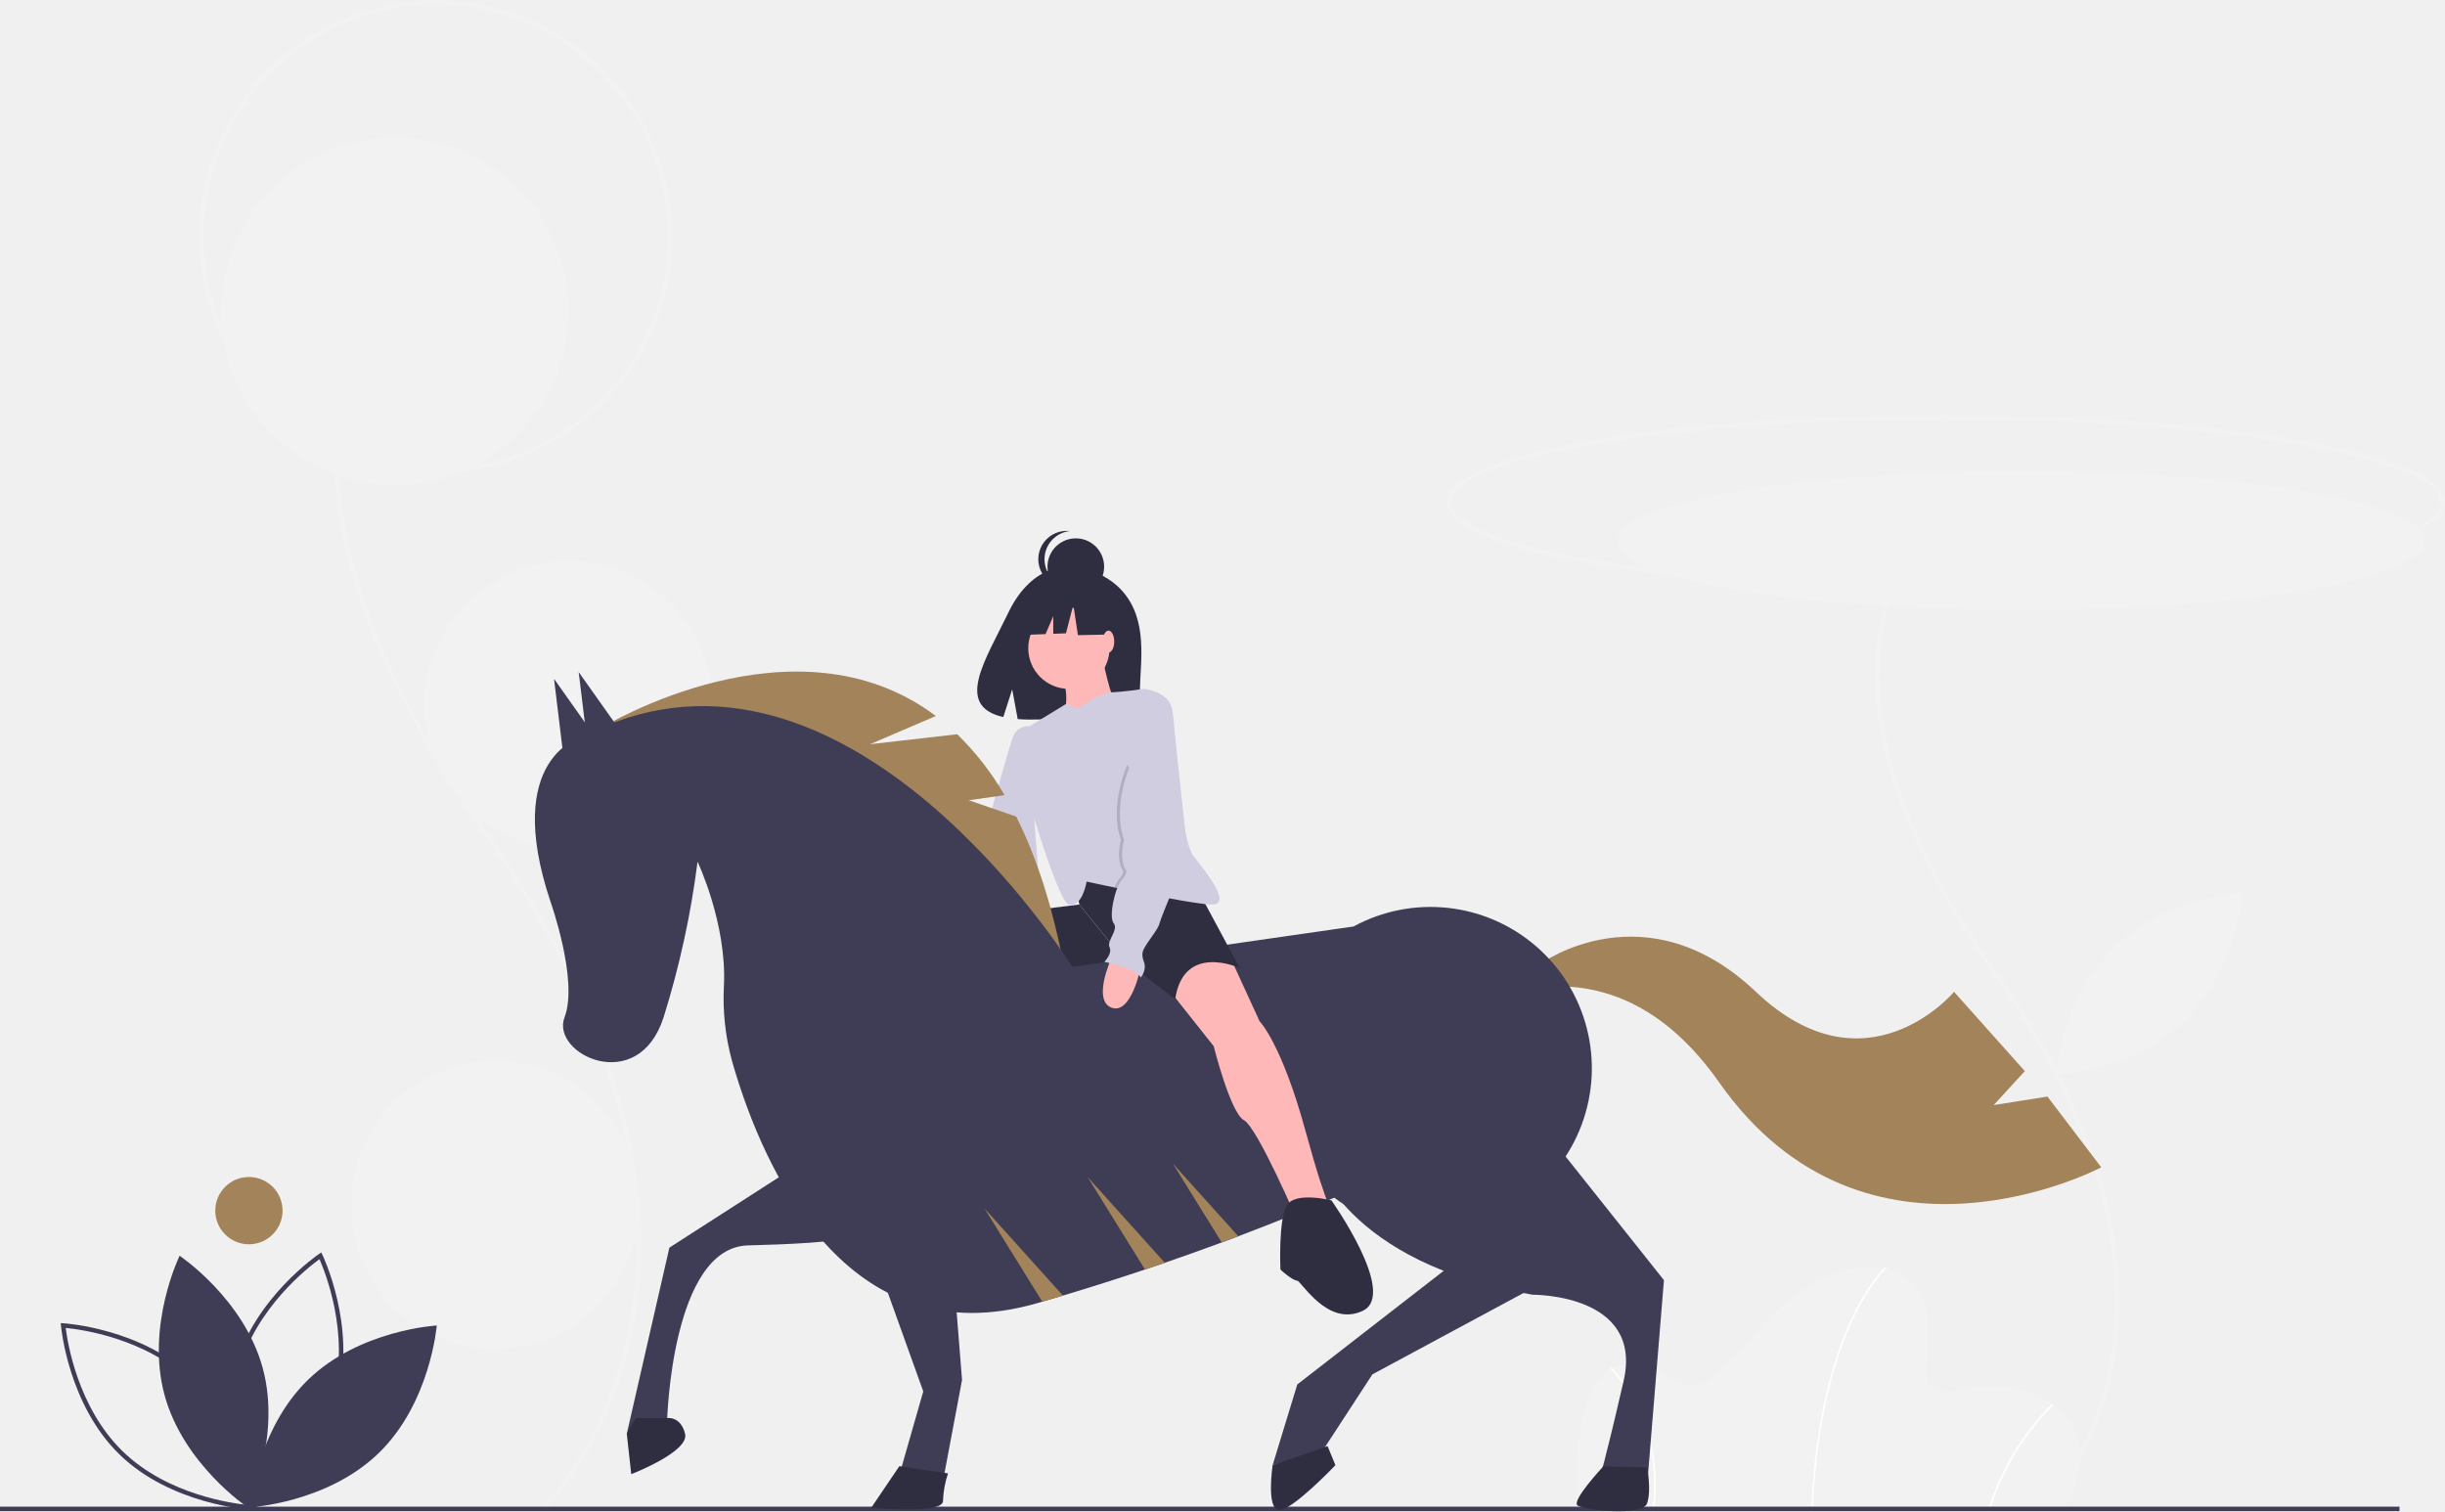
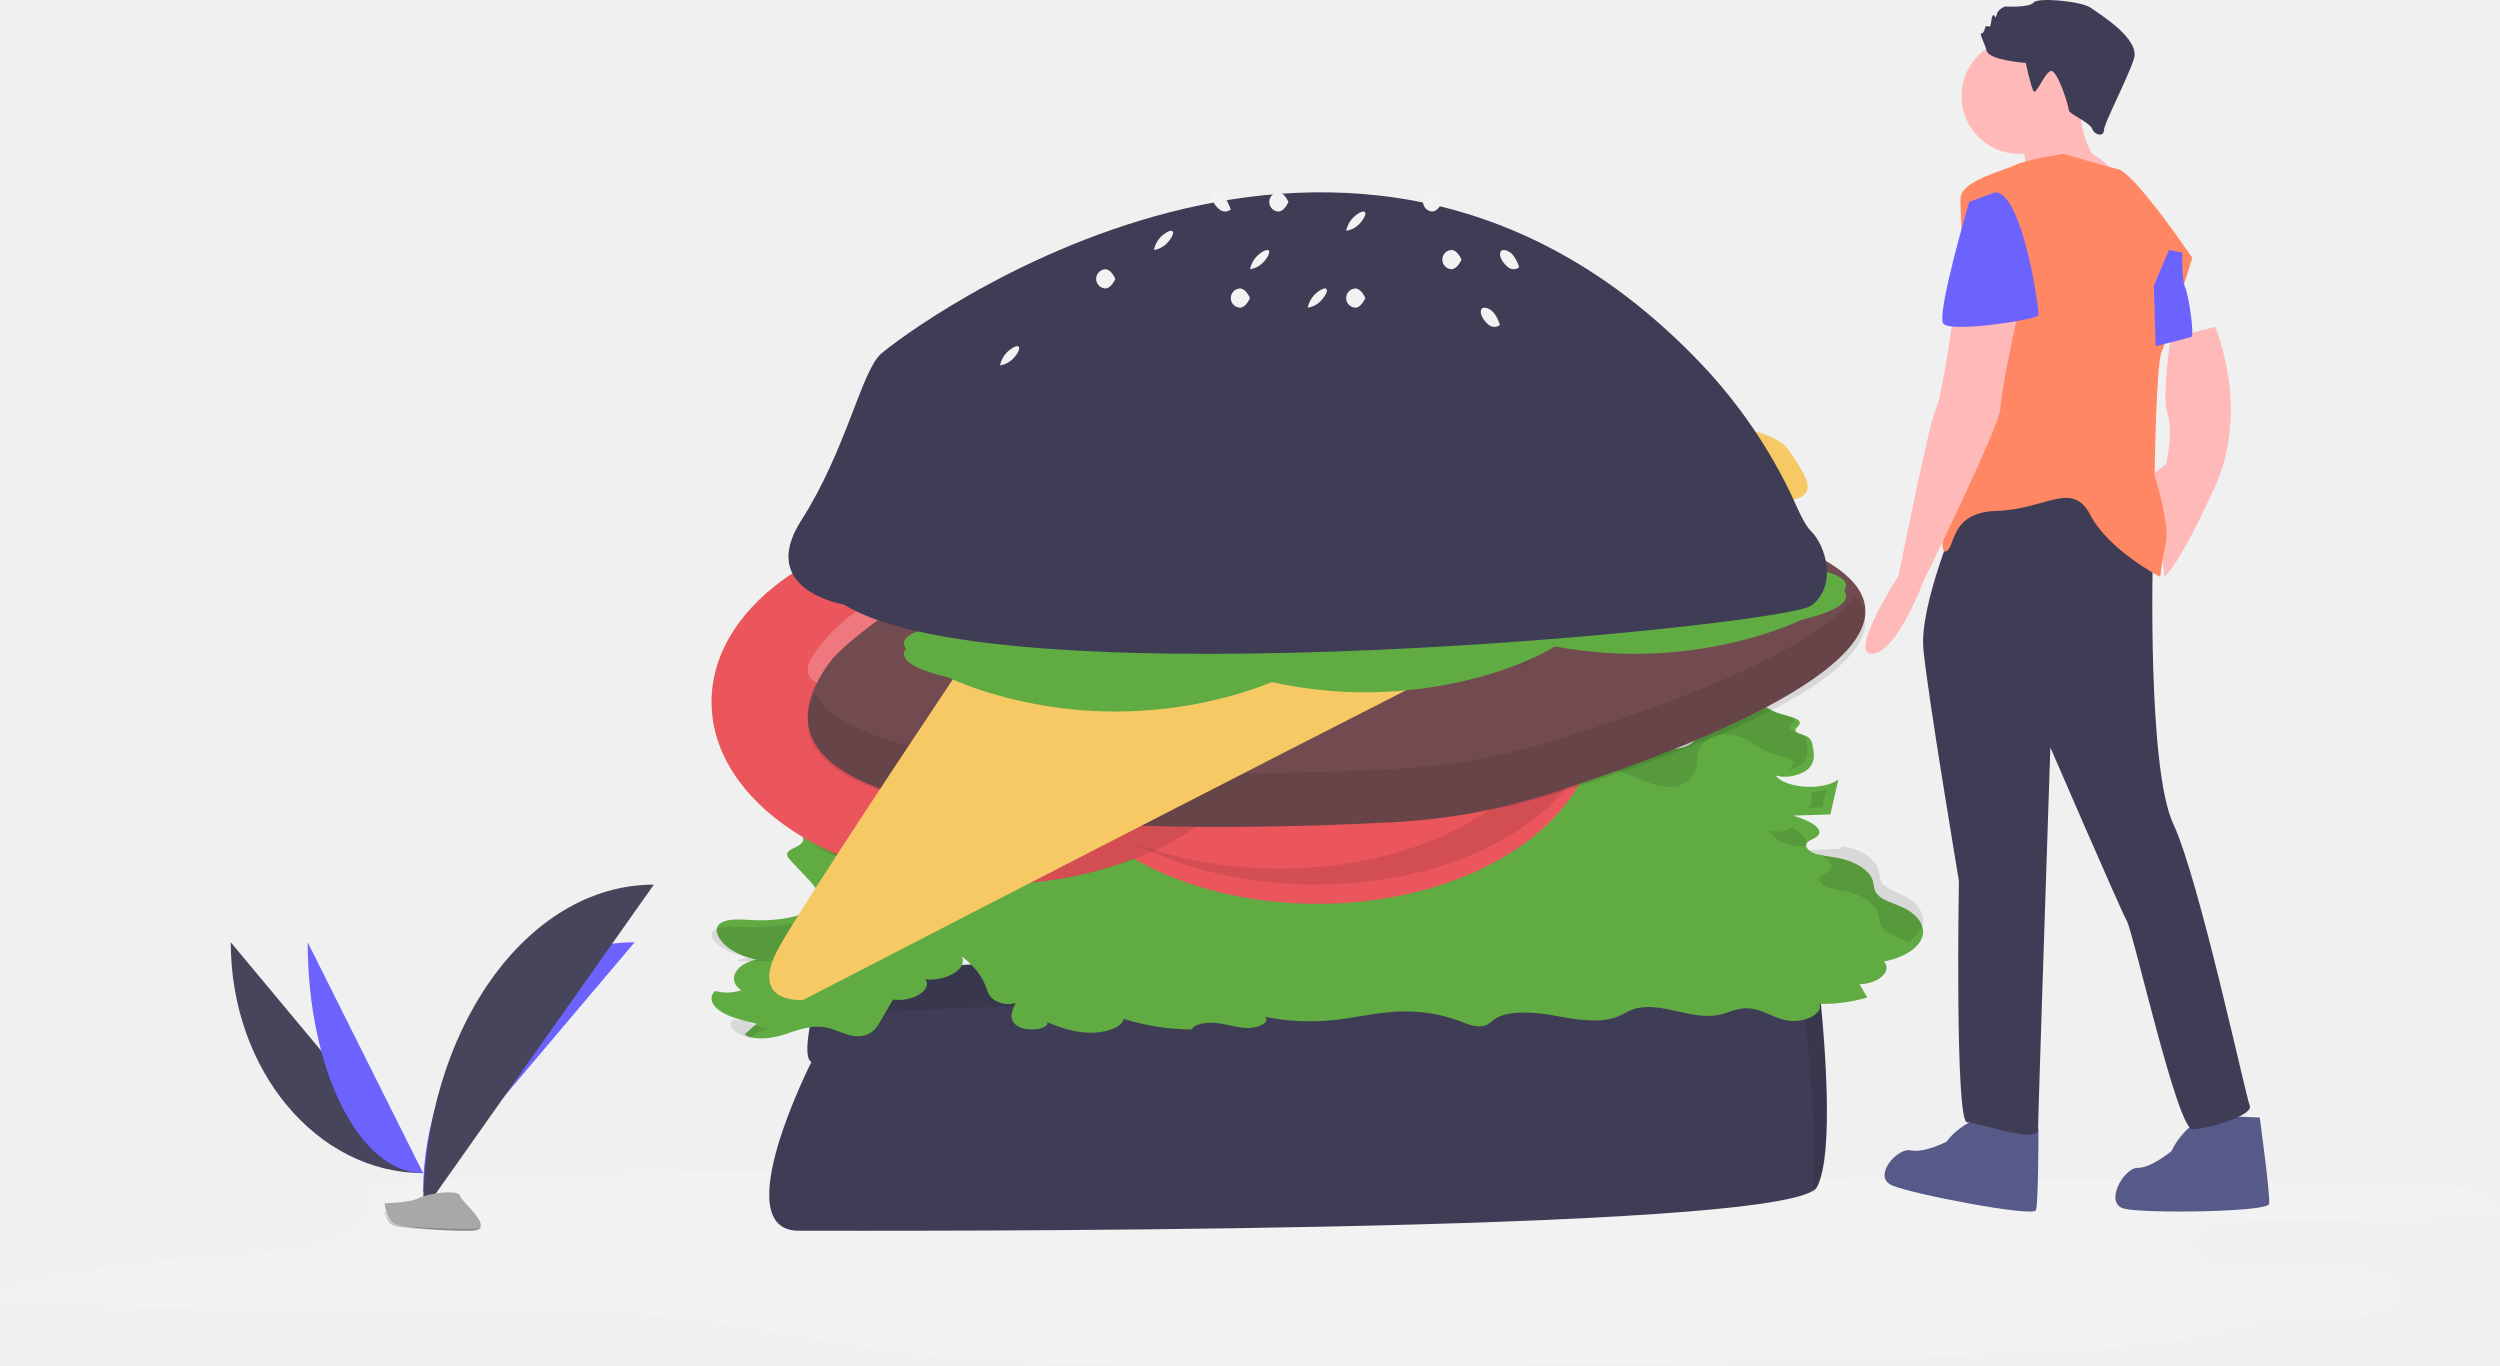
- <svg xmlns="http://www.w3.org/2000/svg" data-name="Layer 1" width="1090.295" height="674.017" viewBox="0 0 1090.295 674.017">
-   <polygon points="393 568.357 411.71 620.462 401 657.857 421 657.857 429 615.357 424 552.357 393 568.357" fill="#3f3d56" />
-   <path d="M997.437,535.478c-23.001,22.39-25.81,56.81-25.81,56.81s34.482-1.883,57.483-24.273,25.81-56.81,25.81-56.81S1020.438,513.088,997.437,535.478Z" transform="translate(-54.85241 -112.9917)" fill="#f2f2f2" />
-   <path d="M966.129,787.008l-1.386-1.441c.218-.209,21.855-21.404,30.097-61.008,7.611-36.577,5.026-96.802-50.511-175.993-42.594-60.736-59.831-113.8-51.231-157.717,7.555-38.582,33.25-55.531,33.508-55.697l1.083,1.681c-.251.163-25.272,16.712-32.642,54.463-8.462,43.352,8.669,95.879,50.918,156.122,24.708,35.231,41.156,69.733,48.887,102.547,6.195,26.296,6.84,51.573,1.917,75.13C988.377,765.256,966.351,786.795,966.129,787.008Z" transform="translate(-54.85241 -112.9917)" fill="#f2f2f2" />
-   <ellipse cx="901.295" cy="241.12" rx="180" ry="30.88" fill="#f2f2f2" />
-   <path d="M922.648,375.992c-124.766,0-222.5-17.131-222.5-39s97.734-39,222.5-39,222.5,17.131,222.5,39S1047.414,375.992,922.648,375.992Zm0-76c-119.523,0-220.5,16.944-220.5,37s100.977,37,220.5,37,220.5-16.944,220.5-37S1042.171,299.992,922.648,299.992Z" transform="translate(-54.85241 -112.9917)" fill="#f2f2f2" />
-   <path d="M298.096,786.009l-1.386-1.441c.274-.264,27.555-26.977,37.951-76.896,9.602-46.097,6.358-121.991-63.615-221.769-29.237-41.689-49.175-81.078-59.26-117.071-8.241-29.41-9.985-56.75-5.186-81.26,9.489-48.459,41.741-69.734,42.065-69.943l1.083,1.681c-.318.205-31.896,21.08-41.199,68.708-10.673,54.644,10.905,120.836,64.133,196.736,31.082,44.321,51.772,87.721,61.497,128.994,7.79,33.063,8.602,64.844,2.412,94.459C326.043,758.684,298.374,785.741,298.096,786.009Z" transform="translate(-54.85241 -112.9917)" fill="#f2f2f2" />
-   <circle cx="176.102" cy="138.835" r="77.414" fill="#f2f2f2" />
-   <path d="M249.207,323.947a105.478,105.478,0,1,1,105.478-105.478A105.598,105.598,0,0,1,249.207,323.947Zm0-208.956A103.478,103.478,0,1,0,352.684,218.469,103.595,103.595,0,0,0,249.207,114.992Z" transform="translate(-54.85241 -112.9917)" fill="#f2f2f2" />
-   <circle cx="253.517" cy="314.433" r="64.197" fill="#f2f2f2" />
-   <circle cx="220.789" cy="537.235" r="64.197" fill="#f2f2f2" />
-   <path d="M975.707,786.849H758.066s-4.412-64.704,21.691-65.439,23.161,28.676,55.881-11.764,72.424-38.234,77.571-14.338-9.926,43.014,17.647,37.131S998.132,741.997,975.707,786.849Z" transform="translate(-54.85241 -112.9917)" fill="#f2f2f2" />
-   <path d="M863.212,786.864l-.735-.029c1.713-42.601,10.635-69.972,17.818-85.432,7.799-16.787,15.314-23.582,15.389-23.649l.489.549c-.074.066-7.502,6.794-15.238,23.467C873.792,717.164,864.919,744.423,863.212,786.864Z" transform="translate(-54.85241 -112.9917)" fill="#fff" />
-   <path d="M941.982,786.952l-.706-.205A114.058,114.058,0,0,1,969.992,738.971l.494.544A113.283,113.283,0,0,0,941.982,786.952Z" transform="translate(-54.85241 -112.9917)" fill="#fff" />
-   <path d="M792.345,786.9l-.728-.101a80.08,80.08,0,0,0-7.203-46.807A64.449,64.449,0,0,0,773.046,723.404l.509-.531a65.256,65.256,0,0,1,11.518,16.793A80.814,80.814,0,0,1,792.345,786.9Z" transform="translate(-54.85241 -112.9917)" fill="#fff" />
-   <rect y="671.857" width="1070" height="2" fill="#3f3d56" />
-   <path d="M166.969,786.639l-.502-1.031c-.153-.313-15.188-31.743-6.805-62.731,8.383-30.989,37.213-50.553,37.503-50.746l.953-.638.502,1.031c.153.313,15.188,31.743,6.805,62.731-8.383,30.989-37.212,50.553-37.502,50.746Zm30.342-112.163c-5.047,3.672-28.398,21.862-35.718,48.922-7.326,27.081,3.674,54.545,6.183,60.258,5.047-3.672,28.398-21.862,35.718-48.922h0C210.82,707.653,199.82,680.189,197.311,674.476Z" transform="translate(-54.85241 -112.9917)" fill="#3f3d56" />
-   <path d="M128.205,734.994c8.382,30.986,37.093,50.176,37.093,50.176s15.121-31.047,6.738-62.033-37.093-50.176-37.093-50.176S119.822,704.009,128.205,734.994Z" transform="translate(-54.85241 -112.9917)" fill="#3f3d56" />
-   <path d="M167.422,786.205l-1.145-.062c-.349-.019-35.123-2.162-58.126-24.555C85.148,739.196,82.07,704.491,82.042,704.143l-.093-1.142,1.145.062c.349.019,35.123,2.162,58.126,24.555,23.003,22.394,26.081,57.097,26.109,57.445Zm-83.258-81.049c.754,6.195,5.296,35.445,25.383,54.998,20.087,19.555,49.447,23.308,55.661,23.896-.754-6.196-5.296-35.444-25.383-54.998h0C119.722,709.483,90.374,705.741,84.163,705.157Z" transform="translate(-54.85241 -112.9917)" fill="#3f3d56" />
-   <path d="M192.142,728.335c-23.001,22.39-25.81,56.81-25.81,56.81s34.482-1.883,57.483-24.273,25.81-56.81,25.81-56.81S215.143,705.945,192.142,728.335Z" transform="translate(-54.85241 -112.9917)" fill="#3f3d56" />
-   <circle cx="111" cy="539.857" r="15" fill="#a2835a" />
-   <path d="M558.746,381.227c-8.829-14.918-26.296-15.613-26.296-15.613s-17.021-2.177-27.939,20.544c-10.177,21.177-24.223,41.624-2.261,46.581l3.967-12.347,2.457,13.266a85.929,85.929,0,0,0,9.396.161c23.519-.759,45.917.222,45.196-8.217C562.307,414.382,567.241,395.581,558.746,381.227Z" transform="translate(-54.85241 -112.9917)" fill="#2f2e41" />
-   <path d="M494.072,542.624s-6.683,16.841,5.572,18.706,8.061-17.794,8.061-17.794Z" transform="translate(-54.85241 -112.9917)" fill="#ffb8b8" />
-   <path d="M513.294,441.288l.558-4.439c-2.491-.5-6.08,1.632-7,4-1.69,4.348-4.82,15.634-7.981,26.705-5.128,17.958-9.364,46.267-9.097,49.372a148.297,148.297,0,0,0,1.597,16.129c1.316,8.02,3.036,6.203.973,8.883a4.893,4.893,0,0,0-.59,5.264s11.2-5.552,17.088,2.283a10.352,10.352,0,0,0,2.406-3.544c.857-2.159,3.009-3.804,1.364-5.956s4.037-6.395,1.782-10.789-2.858-4.133-1.227-6.985,4.684-20.363,4.684-20.363Z" transform="translate(-54.85241 -112.9917)" fill="#d0cde1" />
-   <path d="M496.301,521.272s-39.126,3.897-32.157,19.693S471.113,558.154,471.113,558.154l34.379,61.325,11.15-11.615s-12.544-27.411-12.544-36.238-13.008-24.159-13.008-24.159l22.765-1.858Z" transform="translate(-54.85241 -112.9917)" fill="#ffb8b8" />
-   <path d="M556.132,540.964s-31.592,10.221-50.64,6.504c0,0,5.575-17.654-14.402-25.552l45.065-5.575" transform="translate(-54.85241 -112.9917)" fill="#2f2e41" />
-   <path d="M508.28,611.117s-12.544-1.858-9.292,9.292l6.504,22.3s-8.363,22.765,4.646,17.654,21.371-36.702,21.371-36.702,5.575-24.159,0-24.159-23.229-3.717-21.371,0S508.28,611.117,508.28,611.117Z" transform="translate(-54.85241 -112.9917)" fill="#2f2e41" />
-   <path d="M508.004,477.12l-21.151-7.271,15.947-2.278a126.482,126.482,0,0,0-21.099-27.162l-38.848,4.44L472.178,432.281c-62.969-47.366-148.826,5.068-148.826,5.068l206,107C524.226,516.875,516.885,494.781,508.004,477.12Z" transform="translate(-54.85241 -112.9917)" fill="#a2835a" />
-   <path d="M741.98,542.669s46.693-34.073,95.91,12.62,88.339,0,88.339,0l31.549,35.335-13.882,15.144,23.978-3.786,23.978,31.549S887.108,689.059,821.485,595.672s-155.224-5.048-155.224-5.048Z" transform="translate(-54.85241 -112.9917)" fill="#a2835a" />
-   <path d="M455.908,766.786l-12.556,18.563s32,3,32-3a42.998,42.998,0,0,1,2.246-12.341Z" transform="translate(-54.85241 -112.9917)" fill="#2f2e41" />
-   <polygon points="645.5 565.357 578.5 617.357 567.5 653.357 589.5 647.357 612 612.857 683.5 574.357 645.5 565.357" fill="#3f3d56" />
-   <path d="M622.352,766.349s-3,20,3,20,25-20,25-20l-3.5-8.5Z" transform="translate(-54.85241 -112.9917)" fill="#2f2e41" />
-   <path d="M409.352,633.349l-56,36-19,83,18-6s2-77,36-78,84-2,89-31S409.352,633.349,409.352,633.349Z" transform="translate(-54.85241 -112.9917)" fill="#3f3d56" />
-   <path d="M338.352,745.349l-4,7,2,18s26-10,24-18-8-7-8-7Z" transform="translate(-54.85241 -112.9917)" fill="#2f2e41" />
-   <path d="M641.352,629.349s13,47,97,61c0,0,49.5-.5,40.5,38.5s-10.5,42.5-10.5,42.5l21,4,7.5-91.5-50.5-63.5Z" transform="translate(-54.85241 -112.9917)" fill="#3f3d56" />
-   <path d="M769.852,766.849s-14.5,15.5-11.5,17.5,29,5,31-1,0-16,0-16Z" transform="translate(-54.85241 -112.9917)" fill="#2f2e41" />
-   <path d="M692.762,661.299a71.542,71.542,0,0,1-42.94-14.23c-12.36,5.29-26.68,11.12-42.78,17.21-2.42.91-4.87,1.83-7.37,2.76q-12.09,4.47-25.39,9.06c-2.91,1-5.86,2.01-8.85,3.01q-17.4,5.835-36.59,11.62-4.545,1.365-9.2,2.71c-.76.23-1.52.45-2.29.67-85.04,24.56-121.96-60.5-135.15-104.81-.34-1.16-.68-2.3-.99-3.44a105.74,105.74,0,0,1-3.53-33.52c1.29-27.59-11.77-55.1-11.77-55.1a401.304,401.304,0,0,1-15.15,69.41c-11.35,35.33-50.48,16.4-44.17,0,6.31-16.41-6.31-51.74-6.31-51.74-21.45-64.36,13.89-73.2,13.89-73.2,111.88-58.96,210.02,88.57,218.93,102.45l125.33-18.02a71.94,71.94,0,1,1,34.33,135.16Z" transform="translate(-54.85241 -112.9917)" fill="#3f3d56" />
-   <polygon points="263.103 341.339 258.055 299.693 279.508 329.981 263.103 341.339" fill="#3f3d56" />
-   <polygon points="252.103 344.339 247.055 302.693 268.508 332.981 252.103 344.339" fill="#3f3d56" />
-   <path d="M603.52,540.035l13.008,28.34s9.756,9.756,20.442,48.782S649.979,654.788,649.979,654.788l-16.261,3.252s-18.119-42.277-24.159-45.529-13.473-32.986-13.473-32.986l-21.371-26.946L581.22,538.177Z" transform="translate(-54.85241 -112.9917)" fill="#ffb8b8" />
-   <path d="M536.155,516.341l-1.858-9.756,4.646-9.292,48.782,10.221L607.701,544.681s-25.088-11.615-28.804,13.938l-22.765-17.654" transform="translate(-54.85241 -112.9917)" fill="#2f2e41" />
-   <path d="M648.585,648.284s-16.261-4.181-19.977,2.323-2.788,27.875-2.788,28.34,5.575,5.11,7.433,5.11,13.473,20.906,29.269,13.473S648.585,648.284,648.585,648.284Z" transform="translate(-54.85241 -112.9917)" fill="#2f2e41" />
-   <circle cx="476.657" cy="289.061" r="18.119" fill="#ffb8b8" />
-   <path d="M546.376,405.77s3.717,19.513,6.969,22.3-24.623,6.969-24.623,6.969,4.181-13.473-.929-20.442S546.376,405.77,546.376,405.77Z" transform="translate(-54.85241 -112.9917)" fill="#ffb8b8" />
-   <path d="M595.158,516.341c-3.164,0-11.22-1.31-20.251-2.997-7.814-1.459-16.367-3.192-23.113-4.595-7.224-1.505-12.386-2.63-12.386-2.63s-1.858,11.615-7.898,10.221c-5.203-1.199-20.753-55.513-24.958-70.524a5.222,5.222,0,0,1,2.309-5.868l21.357-13.041,5.473,2.091s9.245-7.145,14.611-7.289,14.658-1.538,14.658-1.538,10.685.929,12.544,8.827,2.788,57.144,9.756,65.971S603.985,516.341,595.158,516.341Z" transform="translate(-54.85241 -112.9917)" fill="#d0cde1" />
-   <path d="M563.566,544.216s-4.181,21.371-13.008,18.119,0-22.3,0-22.3Z" transform="translate(-54.85241 -112.9917)" fill="#ffb8b8" />
-   <path d="M583.078,493.576s-4.548,10.853-8.172,19.768c-7.814-1.459-16.367-3.192-23.113-4.595a13.302,13.302,0,0,1,2.016-3.559c3.252-3.717,1.394-4.646,1.394-4.646-2.788-5.575-.465-13.008-.465-13.008-5.575-14.867,2.788-33.45,2.788-33.45Z" transform="translate(-54.85241 -112.9917)" opacity="0.15" />
-   <path d="M558.92,454.087s-8.363,18.583-2.788,33.45c0,0-2.323,7.433.465,13.008,0,0,1.858.929-1.394,4.646s-6.04,16.725-3.717,19.513-3.252,7.898-1.858,10.685-2.323,6.504-2.323,6.504,13.938,2.788,16.261,6.969c0,0,2.788-3.252,1.394-6.969s-.465-5.11.929-7.433,5.575-7.433,6.04-9.756,12.544-31.127,12.544-31.127L578.807,441.085Z" transform="translate(-54.85241 -112.9917)" fill="#d0cde1" />
-   <circle cx="479.736" cy="252.697" r="12.63" fill="#2f2e41" />
-   <path d="M520.629,362.365a12.63,12.63,0,0,1,11.3-12.559,12.758,12.758,0,0,0-1.329-.071,12.63,12.63,0,1,0,0,25.259,12.758,12.758,0,0,0,1.329-.071A12.63,12.63,0,0,1,520.629,362.365Z" transform="translate(-54.85241 -112.9917)" fill="#2f2e41" />
-   <polygon points="499.99 266.797 482.734 257.758 458.903 261.455 453.973 283.232 466.246 282.76 469.675 274.759 469.675 282.628 475.338 282.41 478.625 269.673 480.679 283.232 500.812 282.821 499.99 266.797" fill="#2f2e41" />
-   <ellipse cx="494.311" cy="286.092" rx="2.555" ry="4.878" fill="#ffb8b8" />
-   <path d="M574.282,676.099c-2.91,1-5.86,2.01-8.85,3.01l-25.58-41.26Z" transform="translate(-54.85241 -112.9917)" fill="#a2835a" />
-   <path d="M607.042,664.279c-2.42.91-4.87,1.83-7.37,2.76l-21.82-35.19Z" transform="translate(-54.85241 -112.9917)" fill="#a2835a" />
-   <path d="M528.842,690.729q-4.545,1.365-9.2,2.71l-25.79-41.59Z" transform="translate(-54.85241 -112.9917)" fill="#a2835a" />
-   <path d="M539.852,744.849" transform="translate(-54.85241 -112.9917)" fill="#3f3d56" />
+ <svg xmlns="http://www.w3.org/2000/svg" width="130px" height="71px" viewBox="0 0 130 71" version="1.1">
+   <g id="Page-1" stroke="none" stroke-width="1" fill="none" fill-rule="evenodd">
+     <g id="All-excercise--option-1" transform="translate(-38, -353)">
+       <g id="Diet-rec" transform="translate(28, 306)">
+         <g id="undraw_Hamburger_8ge6" transform="translate(10, 47)">
+           <path d="M89.128,61.373 C101.259,61.238 113.391,61.315 125.522,61.604 C126.565,61.629 127.648,61.66 128.57,61.92 C129.491,62.179 130.201,62.736 129.949,63.27 C125.213,63.402 120.473,63.442 115.727,63.392 C114.694,63.867 113.559,64.583 114.194,65.224 C114.634,65.667 115.719,65.799 116.667,65.8 C118.386,65.802 120.111,65.537 121.804,65.693 C123.496,65.848 125.185,66.684 124.69,67.551 C124.313,68.21 122.884,68.536 121.584,68.595 C120.284,68.653 118.953,68.532 117.682,68.688 C116.474,68.836 115.428,69.221 114.298,69.49 C112.515,69.914 110.539,70.045 108.594,70.157 C93.663,71.013 78.608,71.006 63.589,70.999 C57.509,70.995 51.346,70.987 45.475,70.154 C42.128,69.679 38.921,68.941 35.531,68.558 C31.483,68.101 27.299,68.163 23.159,68.177 C15.892,68.201 8.63,68.07 1.375,67.783 C0.835,67.761 0.172,67.689 0.026,67.414 C-0.144,67.093 0.546,66.843 1.13,66.715 C4.435,65.996 7.796,65.526 11.181,65.307 C12.895,65.194 14.662,65.136 16.239,64.764 C17.815,64.392 19.193,63.61 19.178,62.699 C19.173,62.421 19.048,62.124 19.296,61.879 C19.624,61.553 20.431,61.478 21.128,61.442 C28.849,61.048 36.613,60.884 44.37,60.95 C47.099,60.973 49.838,61.025 52.548,60.852 C54.768,60.711 56.942,60.421 59.13,60.177 C62.066,59.85 74.846,58.156 76.711,59.53 C78.106,60.559 75.225,60.781 78.968,61.201 C82.227,61.567 85.822,61.409 89.128,61.373 Z" id="Path" fill="#F2F2F2" fill-rule="nonzero" />
+           <path d="M42.194,55.224 C42.194,55.224 37.735,63.997 41.53,63.997 C45.326,63.997 93.147,64.185 94.475,61.733 C95.406,60.014 94.893,53.897 94.502,50.388 C94.345,48.972 93.101,47.925 91.671,48.004 C81.328,48.572 42.691,50.675 42.859,50.413 C43.191,49.894 42.954,50.035 42.954,50.035 C42.954,50.035 41.435,54.846 42.194,55.224 Z" id="Path" fill="#3F3D56" fill-rule="nonzero" />
+           <path d="M94.5,50.401 C94.342,48.977 93.093,47.925 91.655,48.004 C81.265,48.575 42.449,50.69 42.617,50.426 C42.951,49.904 42.713,50.046 42.713,50.046 C42.713,50.046 42.372,51.126 42.093,52.306 C42.133,52.302 42.163,52.339 42.034,52.564 C42.022,52.615 42.011,52.666 42,52.717 C43.555,52.869 80.837,50.838 90.988,50.281 C92.425,50.201 93.674,51.254 93.833,52.677 C94.124,55.301 94.484,59.373 94.265,62 C94.35,61.954 94.421,61.888 94.473,61.808 C95.408,60.08 94.892,53.929 94.5,50.401 Z" id="Path" fill="#000000" fill-rule="nonzero" opacity="0.1" />
+           <path d="M46.978,41.905 C46.474,41.757 45.836,41.565 45.893,41.252 C45.924,41.086 46.155,40.956 46.323,40.817 C46.646,40.548 46.733,40.169 46.386,39.91 C46.039,39.65 45.203,39.616 44.897,39.89 C44.739,40.032 44.749,40.209 44.667,40.368 C44.414,40.866 43.387,41.085 42.515,41.278 C41.643,41.471 40.668,41.831 40.75,42.346 C40.839,42.908 42.184,43.406 41.643,43.885 C41.447,44.059 41.034,44.156 40.946,44.355 C40.884,44.495 41.008,44.637 41.129,44.764 L41.985,45.672 C42.326,46.033 42.677,46.426 42.563,46.828 C42.337,47.625 40.498,47.93 39.04,47.84 C38.507,47.807 37.879,47.763 37.512,47.978 C37.23,48.144 37.23,48.403 37.324,48.625 C37.566,49.196 38.34,49.69 39.33,49.906 C38.22,50.116 37.784,51.004 38.55,51.493 C38.112,51.638 37.638,51.651 37.192,51.53 C36.813,51.866 37.035,52.326 37.516,52.62 C37.997,52.913 38.677,53.078 39.337,53.235 L38.72,53.79 C39.166,54.125 40.13,54.007 40.781,53.795 C41.431,53.583 42.136,53.299 42.865,53.41 C43.548,53.514 44.065,53.952 44.761,53.877 C45.3,53.819 45.556,53.485 45.724,53.198 L46.438,51.975 C47.455,52.128 48.523,51.458 48.115,50.924 C49.253,51.042 50.372,50.331 49.999,49.729 C50.604,50.178 51.031,50.7 51.239,51.248 C51.333,51.492 51.389,51.751 51.643,51.958 C51.98,52.199 52.414,52.274 52.817,52.162 C52.61,52.549 52.442,53 52.868,53.329 C53.294,53.657 54.524,53.564 54.47,53.161 C55.12,53.43 55.848,53.683 56.66,53.703 C57.473,53.723 58.361,53.425 58.435,52.98 C59.58,53.343 60.778,53.529 61.983,53.529 C62.086,53.231 62.802,53.135 63.337,53.208 C63.872,53.281 64.369,53.456 64.92,53.456 C65.472,53.456 66.065,53.137 65.783,52.877 C66.944,53.11 68.136,53.168 69.316,53.048 C70.429,52.934 71.484,52.664 72.611,52.606 C73.754,52.539 74.899,52.713 75.965,53.116 C76.334,53.265 76.794,53.452 77.199,53.335 C77.43,53.269 77.542,53.126 77.698,53.012 C78.371,52.52 79.748,52.615 80.81,52.808 C81.872,53.001 83.107,53.233 84.038,52.892 C84.389,52.763 84.648,52.564 85.021,52.456 C86.359,52.069 87.96,53.061 89.381,52.776 C89.843,52.683 90.218,52.46 90.708,52.433 C91.577,52.384 92.151,52.95 92.996,53.072 C93.873,53.199 94.823,52.686 94.609,52.202 C95.452,52.22 96.292,52.107 97.097,51.869 L96.699,51.18 C97.691,51.165 98.42,50.481 97.961,49.998 C98.955,49.816 99.741,49.325 99.946,48.76 C100.15,48.195 99.765,47.577 98.973,47.199 C98.505,46.977 97.891,46.82 97.624,46.513 C97.432,46.292 97.46,46.035 97.385,45.794 C97.221,45.265 96.511,44.799 95.594,44.617 C95.196,44.538 94.76,44.508 94.399,44.386 C94.038,44.264 93.778,43.999 93.986,43.797 C94.096,43.689 94.308,43.626 94.446,43.529 C95.002,43.134 94.048,42.633 93.234,42.412 L95.178,42.35 L95.596,40.53 C94.826,41.131 92.831,41.005 92.331,40.323 C92.955,40.52 93.793,40.268 94.099,39.909 C94.404,39.55 94.329,39.133 94.247,38.74 C94.232,38.541 94.109,38.365 93.923,38.275 C93.733,38.188 93.43,38.152 93.367,38.02 C93.304,37.885 93.55,37.766 93.586,37.629 C93.656,37.365 93.025,37.249 92.599,37.121 C91.594,36.82 91.107,35.973 89.963,36.001 C88.828,36.028 88.511,36.861 88.51,37.486 C88.51,38.111 88.125,38.946 86.99,38.934 C86.536,38.93 86.141,38.773 85.778,38.623 L82.525,37.274 C82.095,37.081 81.648,36.927 81.189,36.813 C80.533,36.666 79.808,36.648 79.1,36.633 L74.549,36.533 C74.317,36.516 74.084,36.535 73.859,36.59 C73.62,36.667 73.504,36.818 73.36,36.948 C72.726,37.521 71.236,37.745 70.161,37.43 C69.876,37.346 69.62,37.231 69.318,37.168 C68.367,36.97 67.368,37.336 66.379,37.469 C64.759,37.686 62.745,37.312 61.576,37.967 C61.187,38.185 60.98,38.484 60.619,38.716 C60.258,38.949 59.607,39.107 59.152,38.931 C59.209,39.358 59.261,39.803 58.96,40.198 C58.66,40.593 57.889,40.915 57.132,40.816 C56.73,40.714 56.762,40.389 56.952,40.169 C57.142,39.949 57.434,39.724 57.339,39.487 C57.245,39.251 56.815,39.114 56.493,38.949 C56.171,38.785 55.957,38.473 56.298,38.321 C56.068,38.037 55.241,38.072 54.877,38.31 C54.513,38.549 54.477,38.885 54.437,39.195 C54.397,39.506 54.311,39.846 53.889,40.054 C53.17,40.409 51.79,40.225 51.314,40.686 C51.162,40.833 51.153,41.01 51.067,41.172 C50.68,41.893 49.011,42.08 47.646,42.139 C47.618,42.289 47.611,42.443 47.627,42.595 C48.094,42.4 47.316,42.005 46.978,41.905 Z" id="Path" fill="#61AB43" fill-rule="nonzero" />
+           <path d="M94.183,41.296 C94.232,41.508 94.278,41.732 94.093,41.925 C94.065,41.953 94.034,41.978 94,42 C94.249,41.993 94.498,41.986 94.747,41.979 C94.831,41.653 94.916,41.326 95,41 C94.807,41.134 94.486,41.201 94.155,41.207 C94.167,41.236 94.176,41.266 94.183,41.296 Z" id="Path" fill="#000000" fill-rule="nonzero" opacity="0.1" />
+           <path d="M94,43.956 C93.957,43.607 93.586,43.253 93.171,43 C92.806,43.269 92.39,43.326 92,43.159 C92.303,43.826 93.231,44.119 94,43.956 Z" id="Path" fill="#000000" fill-rule="nonzero" opacity="0.1" />
+           <path d="M95.753,44 C95.743,44.046 95.734,44.092 95.724,44.138 C95.15,44.158 94.575,44.178 94,44.198 C94.722,44.418 95.568,44.912 95.075,45.303 C94.953,45.399 94.765,45.462 94.667,45.568 C94.483,45.769 94.714,46.03 95.033,46.151 C95.353,46.272 95.74,46.301 96.093,46.379 C96.906,46.559 97.536,47.021 97.681,47.544 C97.748,47.782 97.723,48.037 97.893,48.255 C98.13,48.559 98.675,48.714 99.089,48.934 C99.129,48.955 99.167,48.977 99.205,49 C99.58,48.773 99.849,48.479 99.952,48.162 C100.133,47.603 99.791,46.991 99.089,46.618 C98.675,46.398 98.13,46.243 97.893,45.939 C97.723,45.721 97.748,45.467 97.681,45.228 C97.536,44.705 96.906,44.244 96.093,44.064 C95.982,44.039 95.867,44.019 95.753,44 Z" id="Path" fill="#000000" fill-rule="nonzero" opacity="0.1" />
+           <path d="M39.061,54 C39.191,53.78 39.523,53.584 40,53.509 C39.544,53.434 39.115,53.28 38.742,53.057 C38.547,53.062 38.352,53.043 38.164,53 C37.839,53.238 38.03,53.566 38.443,53.774 C38.638,53.868 38.845,53.944 39.061,54 L39.061,54 Z" id="Path" fill="#000000" fill-rule="nonzero" opacity="0.1" />
+           <path d="M41.911,43.331 C42.185,43.238 42.466,43.163 42.751,43.104 C43.614,42.924 44.63,42.72 44.881,42.256 C44.961,42.107 44.952,41.942 45.107,41.81 C45.41,41.554 46.237,41.587 46.581,41.829 C46.924,42.071 46.838,42.424 46.518,42.674 C46.352,42.804 46.124,42.925 46.093,43.08 C46.036,43.372 46.668,43.551 47.166,43.689 C47.401,43.758 47.621,43.863 47.816,44 C47.82,43.969 47.824,43.938 47.828,43.908 C49.177,43.853 50.829,43.678 51.211,43.005 C51.297,42.854 51.306,42.69 51.456,42.553 C51.927,42.122 53.292,42.294 54.003,41.963 C54.42,41.77 54.506,41.452 54.545,41.163 C54.584,40.873 54.62,40.56 54.981,40.337 C55.341,40.115 56.159,40.082 56.387,40.348 C56.049,40.489 56.261,40.78 56.579,40.933 C56.898,41.086 57.323,41.214 57.416,41.434 C57.51,41.656 57.221,41.865 57.033,42.07 C56.845,42.275 56.814,42.578 57.212,42.673 C57.961,42.766 58.723,42.466 59.02,42.098 C59.318,41.729 59.266,41.314 59.209,40.916 C59.66,41.08 60.304,40.933 60.661,40.716 C61.018,40.499 61.223,40.221 61.608,40.017 C62.764,39.407 64.756,39.755 66.36,39.553 C67.338,39.429 68.326,39.087 69.267,39.272 C69.566,39.331 69.818,39.438 70.1,39.516 C71.164,39.81 72.638,39.601 73.265,39.067 C73.407,38.946 73.522,38.805 73.759,38.733 C73.982,38.682 74.212,38.664 74.442,38.68 C75.942,38.711 77.443,38.742 78.944,38.773 C79.644,38.787 80.361,38.804 81.011,38.941 C81.465,39.047 81.907,39.191 82.332,39.37 C83.405,39.79 84.478,40.209 85.551,40.629 C85.909,40.769 86.3,40.915 86.749,40.919 C87.872,40.93 88.252,40.151 88.253,39.569 C88.254,38.986 88.568,38.209 89.691,38.184 C90.822,38.158 91.304,38.947 92.298,39.228 C92.72,39.347 93.344,39.456 93.275,39.702 C93.243,39.816 93.046,39.917 93.048,40.026 C93.328,39.966 93.583,39.834 93.781,39.645 C94.084,39.31 94.009,38.922 93.929,38.555 C93.913,38.369 93.791,38.205 93.608,38.122 C93.42,38.04 93.12,38.006 93.058,37.883 C92.995,37.758 93.239,37.647 93.275,37.519 C93.344,37.273 92.72,37.164 92.298,37.045 C91.304,36.764 90.822,35.975 89.691,36.001 C88.568,36.026 88.254,36.803 88.253,37.386 C88.252,37.968 87.872,38.747 86.749,38.736 C86.3,38.732 85.909,38.586 85.551,38.446 C84.478,38.026 83.405,37.607 82.332,37.187 C81.907,37.008 81.465,36.864 81.011,36.758 C80.361,36.621 79.644,36.604 78.944,36.59 C77.443,36.559 75.942,36.528 74.442,36.497 C74.212,36.481 73.982,36.499 73.759,36.55 C73.522,36.622 73.407,36.763 73.265,36.884 C72.638,37.418 71.164,37.627 70.1,37.333 C69.818,37.255 69.566,37.148 69.267,37.089 C68.326,36.904 67.338,37.246 66.36,37.37 C64.756,37.572 62.764,37.224 61.608,37.834 C61.223,38.038 61.018,38.316 60.661,38.533 C60.304,38.75 59.66,38.897 59.209,38.733 C59.266,39.131 59.318,39.546 59.02,39.915 C58.723,40.283 57.961,40.583 57.212,40.49 C56.814,40.395 56.845,40.092 57.033,39.887 C57.221,39.682 57.51,39.473 57.416,39.251 C57.323,39.031 56.898,38.903 56.579,38.75 C56.261,38.597 56.049,38.306 56.387,38.165 C56.159,37.899 55.341,37.932 54.981,38.154 C54.62,38.377 54.585,38.69 54.545,38.98 C54.506,39.269 54.42,39.587 54.003,39.78 C53.292,40.111 51.927,39.939 51.456,40.37 C51.306,40.507 51.297,40.671 51.211,40.822 C50.829,41.495 49.177,41.67 47.828,41.725 C47.824,41.755 47.82,41.786 47.816,41.817 C47.621,41.68 47.401,41.575 47.166,41.506 C46.668,41.368 46.036,41.189 46.093,40.897 C46.124,40.742 46.352,40.621 46.518,40.491 C46.838,40.241 46.924,39.888 46.581,39.646 C46.237,39.404 45.41,39.371 45.107,39.627 C44.952,39.759 44.961,39.924 44.881,40.073 C44.63,40.537 43.614,40.741 42.752,40.921 C41.889,41.102 40.924,41.437 41.005,41.918 C41.092,42.433 42.381,42.891 41.911,43.331 Z" id="Path" fill="#000000" fill-rule="nonzero" opacity="0.1" />
+           <path d="M38.939,49.778 C38.713,49.811 38.498,49.876 38.304,49.972 C38.427,49.976 38.549,49.983 38.667,49.988 C40.037,50.057 41.767,49.824 41.979,49.216 C42.087,48.909 41.756,48.608 41.436,48.333 C41.307,48.222 41.178,48.111 41.05,48 C40.379,48.178 39.463,48.24 38.667,48.2 C38.165,48.175 37.575,48.141 37.23,48.306 C36.964,48.433 36.965,48.631 37.053,48.8 C37.28,49.236 38.008,49.613 38.939,49.778 Z" id="Path" fill="#000000" fill-rule="nonzero" opacity="0.1" />
+           <ellipse id="Oval" fill="#EA565C" fill-rule="nonzero" cx="68.5" cy="37.5" rx="14.5" ry="9.5" />
+           <path d="M63.753,36.934 C63.753,36.934 57.499,37.555 59.339,34.984 C61.178,32.413 63.477,31.526 64.581,32.235 C65.685,32.945 66.145,34.895 65.961,34.895 C65.777,34.895 63.109,33.388 62.19,34.541 C61.27,35.693 63.753,36.934 63.753,36.934 Z" id="Path" fill="#FFFFFF" fill-rule="nonzero" opacity="0.2" />
+           <path d="M68.926,37 C68.926,37 74.148,40.776 70.98,41.646 C67.812,42.515 65.442,41.673 65.08,40.327 C64.718,38.982 65.698,37.05 65.839,37.176 C65.98,37.302 66.996,40.382 68.489,40.057 C69.983,39.733 68.926,37 68.926,37 Z" id="Path" fill="#FFFFFF" fill-rule="nonzero" opacity="0.2" />
+           <path d="M71,34.438 C71,34.438 71.4,28.259 73.683,30.483 C75.965,32.707 76.479,35.091 75.586,36.043 C74.692,36.994 72.657,37.108 72.687,36.929 C72.718,36.751 74.669,34.417 73.661,33.328 C72.654,32.238 71,34.438 71,34.438 Z" id="Path" fill="#FFFFFF" fill-rule="nonzero" opacity="0.2" />
+           <ellipse id="Oval" fill="#EA565C" fill-rule="nonzero" cx="51.5" cy="36.5" rx="14.5" ry="9.5" />
+           <path d="M46.753,35.934 C46.753,35.934 40.499,36.555 42.339,33.984 C44.178,31.413 46.477,30.526 47.581,31.235 C48.685,31.945 49.145,33.895 48.961,33.895 C48.777,33.895 46.109,32.388 45.19,33.541 C44.27,34.693 46.753,35.934 46.753,35.934 Z" id="Path" fill="#FFFFFF" fill-rule="nonzero" opacity="0.2" />
+           <path d="M51.926,36 C51.926,36 57.148,39.776 53.98,40.646 C50.812,41.515 48.442,40.673 48.08,39.327 C47.718,37.982 48.698,36.05 48.839,36.176 C48.98,36.302 49.996,39.382 51.489,39.057 C52.983,38.733 51.926,36 51.926,36 Z" id="Path" fill="#FFFFFF" fill-rule="nonzero" opacity="0.2" />
+           <path d="M54,33.438 C54,33.438 54.4,27.259 56.682,29.483 C58.965,31.707 59.479,34.091 58.586,35.043 C57.692,35.994 55.657,36.108 55.687,35.929 C55.718,35.751 57.669,33.417 56.661,32.328 C55.654,31.238 54,33.438 54,33.438 Z" id="Path" fill="#FFFFFF" fill-rule="nonzero" opacity="0.2" />
+           <path d="M58.949,29 C62.129,30.68 64.151,33.196 64.151,36.008 C64.151,41.067 57.614,45.167 49.55,45.167 C46.787,45.167 44.203,44.686 42,43.849 C44.54,45.191 47.819,46 51.399,46 C59.463,46 66,41.899 66,36.841 C66,33.516 63.175,30.605 58.949,29 Z" id="Path" fill="#000000" fill-rule="nonzero" opacity="0.1" />
+           <path d="M75.949,29 C79.129,30.68 81.151,33.196 81.151,36.008 C81.151,41.067 74.614,45.167 66.55,45.167 C63.787,45.167 61.203,44.686 59,43.849 C61.54,45.191 64.819,46 68.399,46 C76.463,46 83,41.899 83,36.841 C83,33.516 80.175,30.605 75.949,29 Z" id="Path" fill="#000000" fill-rule="nonzero" opacity="0.1" />
+           <path d="M43.313,34.22 C43.313,34.22 55.587,20.798 85.654,26.342 C109.422,30.725 89.904,38.267 80.684,41.235 C78.008,42.096 75.237,42.606 72.436,42.753 C62.034,43.301 35.87,43.79 43.313,34.22 Z" id="Path" fill="#714B4F" fill-rule="nonzero" />
+           <path d="M80.684,38.547 C78.009,39.366 75.237,39.851 72.436,39.99 C64.009,40.412 45.238,40.798 42.371,36.09 C38.749,43.699 62.616,43.257 72.436,42.765 C75.237,42.625 78.009,42.14 80.684,41.322 C87.443,39.253 99.733,34.847 96.455,31 C94.247,34.019 85.85,36.966 80.684,38.547 Z" id="Path" fill="#000000" fill-rule="nonzero" opacity="0.1" />
+           <line x1="68" y1="28" x2="72" y2="34" id="Path" stroke="#000000" stroke-width="2" opacity="0.1" />
+           <line x1="59" y1="30" x2="61" y2="35" id="Path" stroke="#000000" stroke-width="2" opacity="0.1" />
+           <line x1="75" y1="28" x2="80" y2="34" id="Path" stroke="#000000" stroke-width="2" opacity="0.1" />
+           <line x1="59" y1="35" x2="89" y2="31" id="Path" stroke="#000000" stroke-width="2" opacity="0.1" />
+           <line x1="88" y1="29" x2="90" y2="31" id="Path" stroke="#000000" stroke-width="2" opacity="0.1" />
+           <line x1="53" y1="33" x2="54" y2="35" id="Path" stroke="#000000" stroke-width="2" opacity="0.1" />
+           <path d="M58.136,22.527 C58.136,22.527 85.577,22.402 85.829,22.151 C86.081,21.9 91.871,21.767 93.004,23.397 C94.137,25.028 94.514,25.781 93.004,26.031 C91.493,26.282 41.772,51.994 41.772,51.994 C41.772,51.994 39.003,52.245 40.388,49.486 C41.772,46.726 58.136,22.527 58.136,22.527 Z" id="Path" fill="#F6C964" fill-rule="nonzero" />
+           <path d="M69,33.442 C69,34.478 64.075,37 58,37 C51.925,37 47,34.478 47,33.442 C47,32.407 51.925,32 58,32 C64.075,32 69,32.407 69,33.442 Z" id="Path" fill="#61AB43" fill-rule="nonzero" />
+           <ellipse id="Oval" fill="#61AB43" fill-rule="nonzero" cx="58" cy="34" rx="11" ry="2" />
+           <path d="M82,32.442 C82,33.478 77.075,36 71,36 C64.925,36 60,33.478 60,32.442 C60,31.407 64.925,31 71,31 C77.075,31 82,31.407 82,32.442 Z" id="Path" fill="#61AB43" fill-rule="nonzero" />
+           <ellipse id="Oval" fill="#61AB43" fill-rule="nonzero" cx="71" cy="32" rx="11" ry="2" />
+           <path d="M96,30.442 C96,31.478 91.075,34 85,34 C78.925,34 74,31.478 74,30.442 C74,29.407 78.925,29 85,29 C91.075,29 96,29.407 96,30.442 Z" id="Path" fill="#61AB43" fill-rule="nonzero" />
+           <ellipse id="Oval" fill="#61AB43" fill-rule="nonzero" cx="85" cy="31" rx="11" ry="2" />
+           <path d="M43.896,31.44 C43.896,31.44 39.329,30.71 41.665,27.06 C44.002,23.409 44.788,19.318 45.808,18.403 C46.948,17.381 70.476,-0.537 88.807,19.291 C90.749,21.417 92.327,23.837 93.481,26.458 C93.703,26.954 93.947,27.398 94.186,27.633 C94.93,28.363 95.567,30.449 94.186,31.492 C92.806,32.535 52.127,36.602 43.896,31.44 Z" id="Path" fill="#3F3D56" fill-rule="nonzero" />
+           <path d="M65,15.5 C64.853,15.807 64.679,15.981 64.5,16 C64.224,16 64,15.776 64,15.5 C64,15.224 64.224,15 64.5,15 C64.679,15.019 64.853,15.193 65,15.5 Z" id="Path" fill="#F2F2F2" fill-rule="nonzero" />
+           <path d="M58,14.5 C57.853,14.807 57.679,14.981 57.5,15 C57.224,15 57,14.776 57,14.5 C57,14.224 57.224,14 57.5,14 C57.679,14.019 57.853,14.193 58,14.5 L58,14.5 Z" id="Path" fill="#F2F2F2" fill-rule="nonzero" />
+           <path d="M78,16.895 C77.821,17.026 77.63,17.035 77.449,16.919 C77.174,16.718 76.974,16.382 77.003,16.168 C77.031,15.954 77.278,15.943 77.553,16.144 C77.73,16.289 77.885,16.55 78,16.895 L78,16.895 Z" id="Path" fill="#F2F2F2" fill-rule="nonzero" />
+           <path d="M64,10.895 C63.821,11.026 63.63,11.035 63.449,10.919 C63.174,10.718 62.974,10.382 63.003,10.168 C63.031,9.954 63.278,9.943 63.553,10.144 C63.73,10.289 63.885,10.55 64,10.895 L64,10.895 Z" id="Path" fill="#F2F2F2" fill-rule="nonzero" />
+           <path d="M79,13.895 C78.821,14.026 78.63,14.035 78.449,13.919 C78.174,13.718 77.974,13.382 78.003,13.168 C78.031,12.954 78.278,12.943 78.553,13.144 C78.73,13.289 78.885,13.55 79,13.895 L79,13.895 Z" id="Path" fill="#F2F2F2" fill-rule="nonzero" />
+           <path d="M76,13.5 C75.853,13.807 75.679,13.981 75.5,14 C75.224,14 75,13.776 75,13.5 C75,13.224 75.224,13 75.5,13 C75.679,13.019 75.853,13.193 76,13.5 Z" id="Path" fill="#F2F2F2" fill-rule="nonzero" />
+           <path d="M67,10.5 C66.853,10.807 66.679,10.981 66.5,11 C66.224,11 66,10.776 66,10.5 C66,10.224 66.224,10 66.5,10 C66.679,10.019 66.853,10.193 67,10.5 L67,10.5 Z" id="Path" fill="#F2F2F2" fill-rule="nonzero" />
+           <path d="M75,10.5 C74.853,10.807 74.679,10.981 74.5,11 C74.224,11 74,10.776 74,10.5 C74,10.224 74.224,10 74.5,10 C74.679,10.019 74.853,10.193 75,10.5 L75,10.5 Z" id="Path" fill="#F2F2F2" fill-rule="nonzero" />
+           <path d="M71,15.5 C70.853,15.807 70.679,15.981 70.5,16 C70.224,16 70,15.776 70,15.5 C70,15.224 70.224,15 70.5,15 C70.679,15.019 70.853,15.193 71,15.5 L71,15.5 Z" id="Path" fill="#F2F2F2" fill-rule="nonzero" />
+           <path d="M65,14 C65.055,13.747 65.174,13.516 65.344,13.336 C65.614,13.069 65.898,12.933 65.979,13.033 C66.059,13.133 65.905,13.43 65.635,13.697 C65.454,13.863 65.233,13.969 65,14 Z" id="Path" fill="#F2F2F2" fill-rule="nonzero" />
+           <path d="M60,13 C60.055,12.747 60.174,12.516 60.344,12.336 C60.614,12.069 60.898,11.933 60.979,12.033 C61.059,12.133 60.905,12.43 60.635,12.697 C60.454,12.863 60.233,12.969 60,13 Z" id="Path" fill="#F2F2F2" fill-rule="nonzero" />
+           <path d="M52,19 C52.055,18.747 52.174,18.516 52.344,18.336 C52.614,18.069 52.898,17.933 52.979,18.033 C53.059,18.133 52.905,18.43 52.635,18.697 C52.454,18.863 52.233,18.969 52,19 Z" id="Path" fill="#F2F2F2" fill-rule="nonzero" />
+           <path d="M70,12 C70.055,11.747 70.174,11.516 70.344,11.336 C70.614,11.069 70.898,10.933 70.979,11.033 C71.059,11.133 70.905,11.43 70.635,11.697 C70.454,11.863 70.233,11.969 70,12 Z" id="Path" fill="#F2F2F2" fill-rule="nonzero" />
+           <path d="M68,16 C68.055,15.747 68.174,15.516 68.344,15.336 C68.614,15.069 68.898,14.933 68.979,15.033 C69.059,15.133 68.905,15.43 68.635,15.697 C68.454,15.863 68.233,15.969 68,16 L68,16 Z" id="Path" fill="#F2F2F2" fill-rule="nonzero" />
+           <path d="M103.161,58 C103.161,58 101.87,58.455 101.225,59.365 C101.225,59.365 100.063,59.971 99.353,59.819 C98.644,59.668 97.353,61.184 98.385,61.639 C99.418,62.094 105.742,63.307 105.871,62.928 C106,62.549 106,58.682 106,58.682 L103.161,58 Z" id="Path" fill="#575A89" fill-rule="nonzero" />
+           <path d="M114.621,58 C114.621,58 113.421,58.755 112.92,59.851 C112.92,59.851 111.868,60.738 111.15,60.731 C110.431,60.723 109.385,62.595 110.464,62.853 C111.542,63.11 117.922,63.031 117.994,62.605 C118.065,62.178 117.506,58.109 117.506,58.109 L114.621,58 Z" id="Path" fill="#575A89" fill-rule="nonzero" />
+           <circle id="Oval" fill="#FFB9B9" fill-rule="nonzero" cx="105" cy="5" r="3" />
+           <path d="M108.004,5 C108.004,5 108.326,7.742 108.905,8.065 C109.308,8.313 109.678,8.64 110,9.032 L108.39,10 L105.234,9.758 C105.234,9.758 105.492,7.984 105.041,7.097 C104.59,6.21 108.004,5 108.004,5 Z" id="Path" fill="#FFB9B9" fill-rule="nonzero" />
+           <path d="M115.186,17 C115.186,17 117.018,21.214 115.186,25.286 C113.354,29.357 112.558,30 112.558,30 L112,24.643 L112.641,24.121 C112.641,24.121 113.029,22.496 112.714,21.534 C112.398,20.571 112.876,17.571 112.876,17.571 L115.186,17 Z" id="Path" fill="#FFB9B9" fill-rule="nonzero" />
+           <path d="M101.862,26.671 C101.862,26.671 99.802,31.435 100.015,33.745 C100.228,36.055 101.862,45.8 101.862,45.8 C101.862,45.8 101.649,58.36 102.288,58.36 C102.927,58.36 105.98,59.515 105.98,58.721 C105.98,57.927 106.619,38.87 106.619,38.87 C106.619,38.87 110.241,47.244 110.596,47.893 C110.951,48.543 113.223,58.721 114.004,58.721 C114.785,58.721 117.2,57.999 116.987,57.494 C116.774,56.989 114.359,45.728 113.01,42.84 C111.661,39.953 111.945,29.053 111.945,29.053 L109.673,24 L101.862,26.671 Z" id="Path" fill="#3F3D56" fill-rule="nonzero" />
+           <path d="M105.34,3.275 C105.34,3.275 103.443,3.135 103.308,2.646 C103.172,2.157 102.901,1.737 103.037,1.737 C103.172,1.737 103.24,1.388 103.24,1.388 C103.24,1.388 103.376,1.318 103.443,1.388 C103.511,1.458 103.579,0.898 103.579,0.898 C103.579,0.898 103.647,0.689 103.714,0.829 C103.782,0.968 103.782,0.898 103.85,0.689 C103.918,0.479 104.256,0.339 104.256,0.339 C104.256,0.339 105.544,0.409 105.747,0.13 C105.95,-0.15 108.253,0.06 108.728,0.409 C109.202,0.759 111.302,2.017 110.963,3.065 C110.624,4.114 109.405,6.421 109.405,6.77 C109.405,7.12 108.931,7.05 108.795,6.7 C108.66,6.351 107.576,5.931 107.576,5.722 C107.576,5.512 106.966,3.555 106.627,3.695 C106.289,3.834 105.882,4.953 105.747,4.743 C105.611,4.533 105.34,3.275 105.34,3.275 Z" id="Path" fill="#3F3D56" fill-rule="nonzero" />
+           <path d="M114,13.409 C114,13.409 111.024,9.023 110.153,8.804 C109.282,8.585 107.322,8 107.322,8 C107.322,8 105.363,8.292 104.782,8.585 C104.201,8.877 102.024,9.389 101.951,10.266 C101.879,11.143 102.532,19.548 102.169,20.352 C101.806,21.156 100.572,28.831 101.153,28.684 C101.734,28.538 101.298,26.638 103.839,26.565 C106.379,26.492 107.758,24.957 108.702,26.784 C109.645,28.611 112.331,30 112.331,30 C112.398,29.411 112.495,28.825 112.621,28.246 C112.839,27.223 112.04,24.738 112.04,24.738 C112.04,24.738 112.113,18.963 112.403,18.306 C112.694,17.648 114,13.409 114,13.409 Z" id="Path" fill="#FF8763" fill-rule="nonzero" />
+           <path d="M112.787,13 L113.482,13.137 C113.482,13.137 113.435,14.507 113.621,14.918 C113.806,15.329 114.13,17.452 113.945,17.521 C113.759,17.589 112.093,18 112.093,18 L112,14.849 L112.787,13 Z" id="Path" fill="#6C63FF" fill-rule="nonzero" />
+           <path d="M101.634,16 C101.634,16 100.987,20.695 100.663,21.273 C100.34,21.851 98.722,29.942 98.722,29.942 C98.722,29.942 96.061,34.071 97.355,33.999 C98.65,33.927 100.016,30.231 100.016,30.231 C100.016,30.231 104.029,22.068 104.029,21.201 C104.029,20.334 105,16 105,16 L101.634,16 Z" id="Path" fill="#FFB9B9" fill-rule="nonzero" />
+           <path d="M103.749,10 L102.401,10.498 C102.401,10.498 100.679,16.329 101.053,16.827 C101.428,17.324 105.921,16.613 105.996,16.4 C106.071,16.187 105.172,10 103.749,10 Z" id="Path" fill="#6C63FF" fill-rule="nonzero" />
+           <path d="M12,49 C12,55.633 16.473,61 22,61" id="Path" fill="#46455B" fill-rule="nonzero" />
+           <path d="M22,62 C22,54.814 26.92,49 33,49" id="Path" fill="#6C63FF" fill-rule="nonzero" />
+           <path d="M16,49 C16,55.633 18.684,61 22,61" id="Path" fill="#6C63FF" fill-rule="nonzero" />
+           <path d="M22,63 C22,53.604 27.367,46 34,46" id="Path" fill="#46455B" fill-rule="nonzero" />
+           <path d="M20,62.572 C20,62.572 21.344,62.539 21.749,62.312 C22.154,62.085 23.816,61.814 23.916,62.178 C24.017,62.542 25.936,63.99 24.418,64 C22.901,64.009 20.893,63.814 20.489,63.62 C20.085,63.426 20,62.572 20,62.572 Z" id="Path" fill="#A8A8A8" fill-rule="nonzero" />
+           <path d="M24.446,63.911 C22.929,63.918 20.921,63.781 20.516,63.645 C20.209,63.542 20.086,63.171 20.045,63 C20.016,63.001 20,63.001 20,63.001 C20,63.001 20.085,63.598 20.489,63.734 C20.894,63.87 22.902,64.007 24.419,64 C24.857,63.998 25.008,63.912 25,63.785 C24.939,63.862 24.772,63.91 24.446,63.911 Z" id="Path" fill="#000000" fill-rule="nonzero" opacity="0.2" />
+         </g>
+       </g>
+     </g>
+   </g>
</svg>
